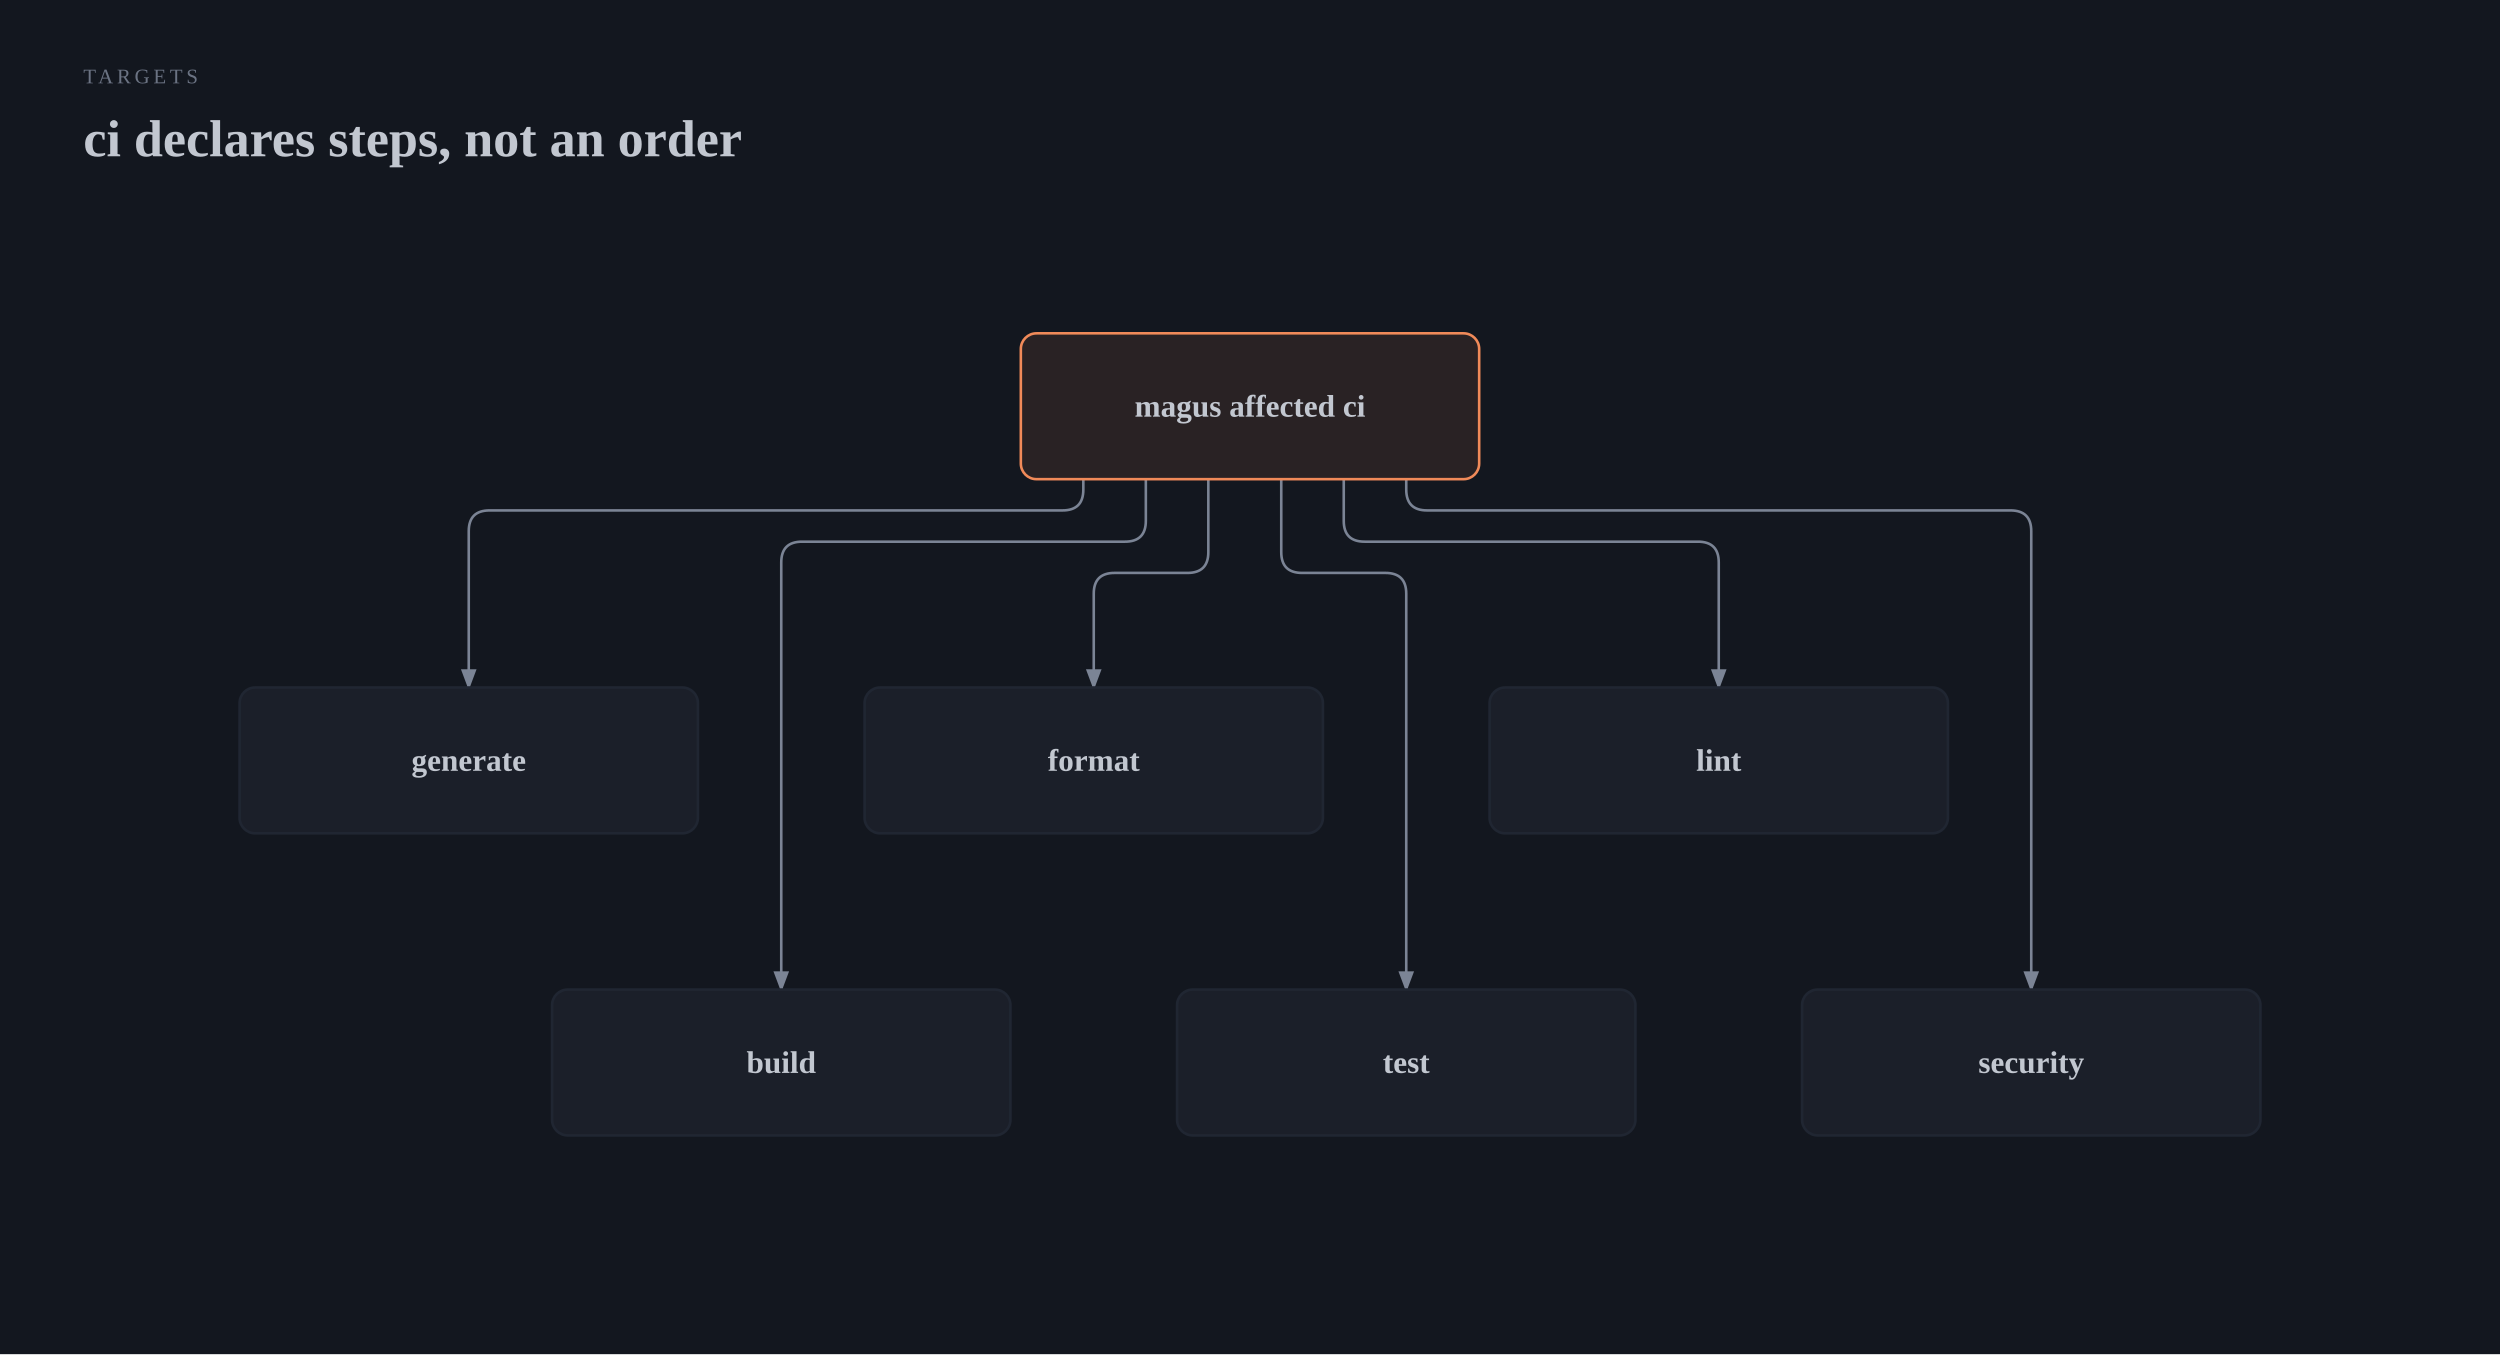
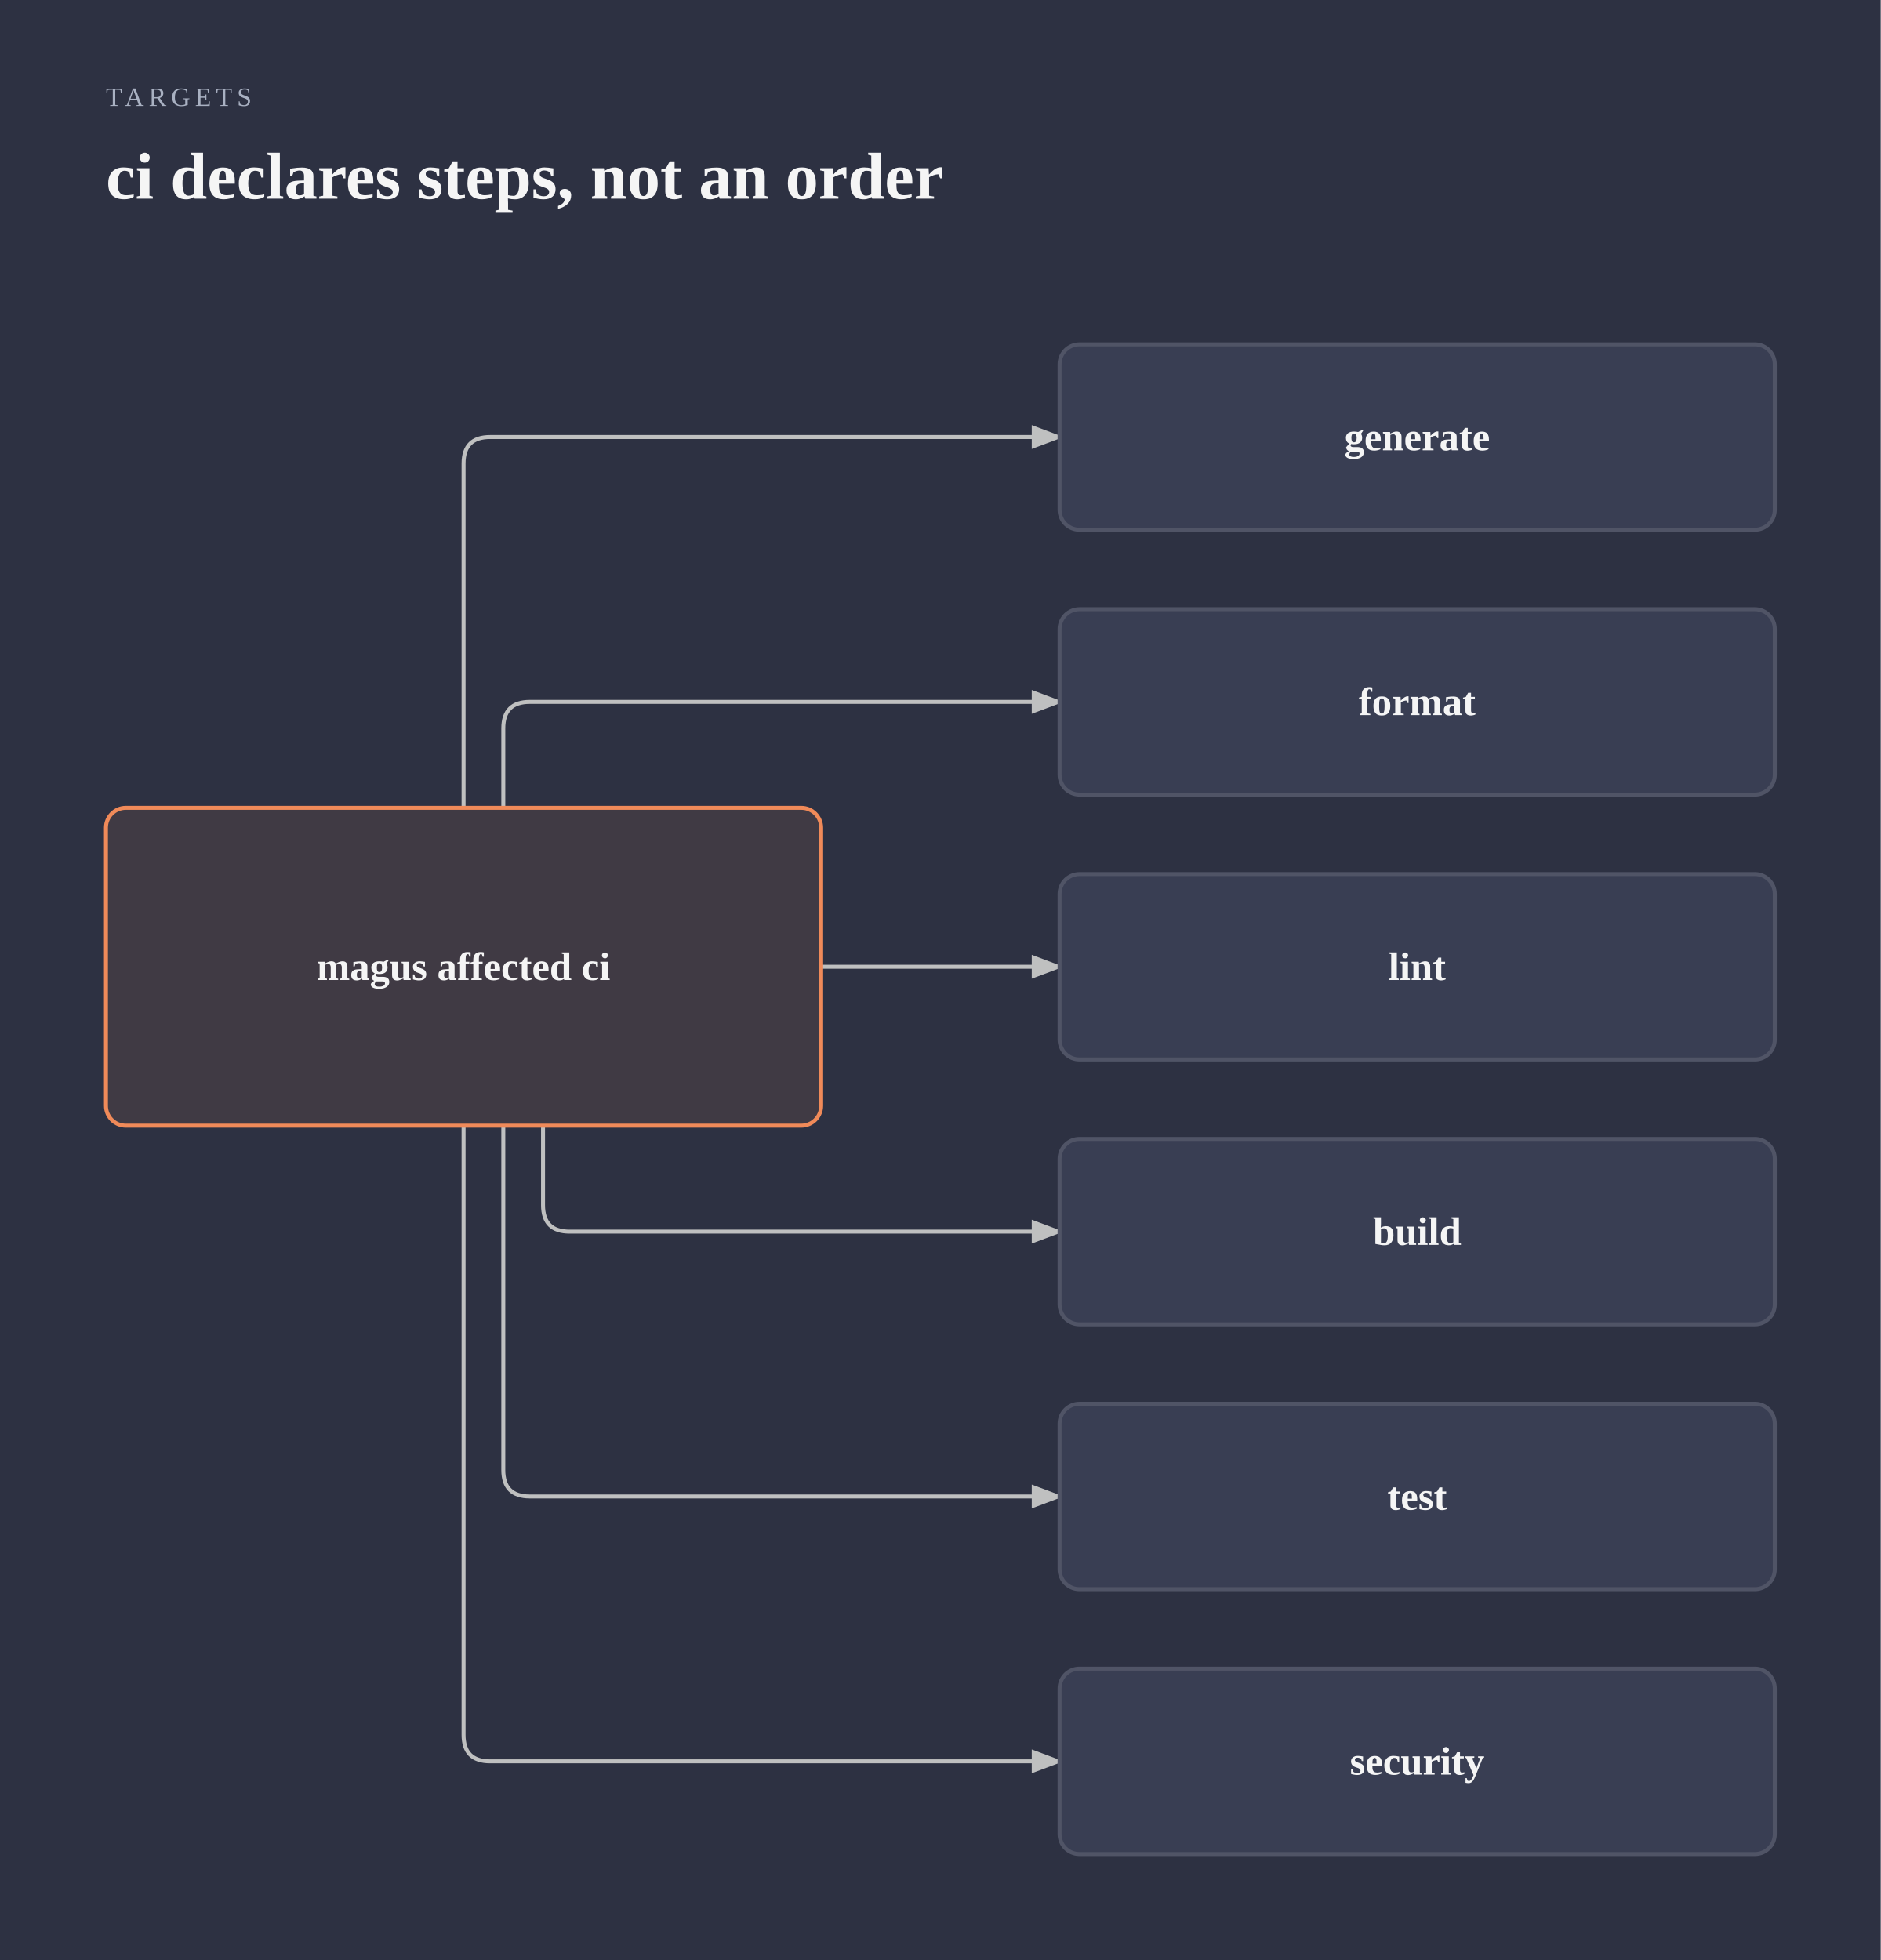
- <svg xmlns="http://www.w3.org/2000/svg" viewBox="0 0 960 520" width="960" height="520" role="img" aria-labelledby="ci-pipeline-title ci-pipeline-desc" class="magus-diagram">
+ <svg xmlns="http://www.w3.org/2000/svg" viewBox="0 0 568 592" width="568" height="592" role="img" aria-labelledby="ci-pipeline-title ci-pipeline-desc" class="magus-diagram">
  <defs>
    <marker id="ci-pipeline-arrow-default" markerWidth="8" markerHeight="6" refX="7" refY="3" orient="auto">
-       <polygon points="0 0, 8 3, 0 6" fill="#7b8495" />
+       <polygon points="0 0, 8 3, 0 6" fill="#bfc0c0" />
    </marker>
    <marker id="ci-pipeline-arrow-accent" markerWidth="8" markerHeight="6" refX="7" refY="3" orient="auto">
      <polygon points="0 0, 8 3, 0 6" fill="#f08a59" />
    </marker>
    <marker id="ci-pipeline-arrow-link" markerWidth="8" markerHeight="6" refX="7" refY="3" orient="auto">
      <polygon points="0 0, 8 3, 0 6" fill="#6a95d8" />
    </marker>
  </defs>
-   <rect width="100%" height="100%" fill="#13171f" />
-   <text x="32" y="32" fill="#6b7383" font-size="8" font-family="var(--pico-font-family-monospace, monospace)" style="font-variant-ligatures:none" letter-spacing="0.18em">TARGETS</text>
-   <text x="32" y="60" fill="#c2c7d0" font-size="20" font-weight="600" font-family="var(--pico-font-family, sans-serif)">ci declares steps, not an order</text>
+   <rect width="100%" height="100%" fill="#2d3142" />
+   <text x="32" y="32" fill="#a9b1c2" font-size="8" font-family="var(--pico-font-family-monospace, monospace)" style="font-variant-ligatures:none" letter-spacing="0.18em">TARGETS</text>
+   <text x="32" y="60" fill="#f5f5f5" font-size="20" font-weight="600" font-family="var(--pico-font-family, sans-serif)">ci declares steps, not an order</text>
  <g transform="translate(0,40)">
-     <path d="M 416 144 L 416 148 Q 416 156 408 156 L 188 156 Q 180 156 180 164 L 180 224" fill="none" stroke="#7b8495" stroke-width="1" marker-end="url(#ci-pipeline-arrow-default)" />
-     <path d="M 440 144 L 440 160 Q 440 168 432 168 L 308 168 Q 300 168 300 176 L 300 340" fill="none" stroke="#7b8495" stroke-width="1" marker-end="url(#ci-pipeline-arrow-default)" />
-     <path d="M 464 144 L 464 172 Q 464 180 456 180 L 428 180 Q 420 180 420 188 L 420 224" fill="none" stroke="#7b8495" stroke-width="1" marker-end="url(#ci-pipeline-arrow-default)" />
-     <path d="M 492 144 L 492 172 Q 492 180 500 180 L 532 180 Q 540 180 540 188 L 540 340" fill="none" stroke="#7b8495" stroke-width="1" marker-end="url(#ci-pipeline-arrow-default)" />
-     <path d="M 516 144 L 516 160 Q 516 168 524 168 L 652 168 Q 660 168 660 176 L 660 224" fill="none" stroke="#7b8495" stroke-width="1" marker-end="url(#ci-pipeline-arrow-default)" />
-     <path d="M 540 144 L 540 148 Q 540 156 548 156 L 772 156 Q 780 156 780 164 L 780 340" fill="none" stroke="#7b8495" stroke-width="1" marker-end="url(#ci-pipeline-arrow-default)" />
-     <rect x="392" y="88" width="176" height="56" rx="6" fill="#13171f" />
-     <rect x="392" y="88" width="176" height="56" rx="6" fill="rgba(240,138,89,0.10)" stroke="#f08a59" stroke-width="1" />
-     <text x="480" y="120" fill="#c2c7d0" font-size="12" font-weight="600" font-family="var(--pico-font-family, sans-serif)" text-anchor="middle">magus affected ci</text>
-     <rect x="92" y="224" width="176" height="56" rx="6" fill="#13171f" />
-     <rect x="92" y="224" width="176" height="56" rx="6" fill="#1b1f29" stroke="#202632" stroke-width="1" />
-     <text x="180" y="256" fill="#c2c7d0" font-size="12" font-weight="600" font-family="var(--pico-font-family, sans-serif)" text-anchor="middle">generate</text>
-     <rect x="332" y="224" width="176" height="56" rx="6" fill="#13171f" />
-     <rect x="332" y="224" width="176" height="56" rx="6" fill="#1b1f29" stroke="#202632" stroke-width="1" />
-     <text x="420" y="256" fill="#c2c7d0" font-size="12" font-weight="600" font-family="var(--pico-font-family, sans-serif)" text-anchor="middle">format</text>
-     <rect x="572" y="224" width="176" height="56" rx="6" fill="#13171f" />
-     <rect x="572" y="224" width="176" height="56" rx="6" fill="#1b1f29" stroke="#202632" stroke-width="1" />
-     <text x="660" y="256" fill="#c2c7d0" font-size="12" font-weight="600" font-family="var(--pico-font-family, sans-serif)" text-anchor="middle">lint</text>
-     <rect x="212" y="340" width="176" height="56" rx="6" fill="#13171f" />
-     <rect x="212" y="340" width="176" height="56" rx="6" fill="#1b1f29" stroke="#202632" stroke-width="1" />
-     <text x="300" y="372" fill="#c2c7d0" font-size="12" font-weight="600" font-family="var(--pico-font-family, sans-serif)" text-anchor="middle">build</text>
-     <rect x="452" y="340" width="176" height="56" rx="6" fill="#13171f" />
-     <rect x="452" y="340" width="176" height="56" rx="6" fill="#1b1f29" stroke="#202632" stroke-width="1" />
-     <text x="540" y="372" fill="#c2c7d0" font-size="12" font-weight="600" font-family="var(--pico-font-family, sans-serif)" text-anchor="middle">test</text>
-     <rect x="692" y="340" width="176" height="56" rx="6" fill="#13171f" />
-     <rect x="692" y="340" width="176" height="56" rx="6" fill="#1b1f29" stroke="#202632" stroke-width="1" />
-     <text x="780" y="372" fill="#c2c7d0" font-size="12" font-weight="600" font-family="var(--pico-font-family, sans-serif)" text-anchor="middle">security</text>
+     <path data-edge="external:magus affected ci-&gt;external:generate" id="ci-pipeline-edge-external_3amagus_20affected_20ci-external_3agenerate" d="M 140 204 L 140 100 Q 140 92 148 92 L 320 92" fill="none" stroke="#bfc0c0" stroke-width="1.2" marker-end="url(#ci-pipeline-arrow-default)" />
+     <path data-edge="external:magus affected ci-&gt;external:format" id="ci-pipeline-edge-external_3amagus_20affected_20ci-external_3aformat" d="M 152 204 L 152 180 Q 152 172 160 172 L 320 172" fill="none" stroke="#bfc0c0" stroke-width="1.2" marker-end="url(#ci-pipeline-arrow-default)" />
+     <path data-edge="external:magus affected ci-&gt;external:lint" id="ci-pipeline-edge-external_3amagus_20affected_20ci-external_3alint" d="M 248 252 L 320 252" fill="none" stroke="#bfc0c0" stroke-width="1.2" marker-end="url(#ci-pipeline-arrow-default)" />
+     <path data-edge="external:magus affected ci-&gt;external:build" id="ci-pipeline-edge-external_3amagus_20affected_20ci-external_3abuild" d="M 164 300 L 164 324 Q 164 332 172 332 L 320 332" fill="none" stroke="#bfc0c0" stroke-width="1.2" marker-end="url(#ci-pipeline-arrow-default)" />
+     <path data-edge="external:magus affected ci-&gt;external:test" id="ci-pipeline-edge-external_3amagus_20affected_20ci-external_3atest" d="M 152 300 L 152 404 Q 152 412 160 412 L 320 412" fill="none" stroke="#bfc0c0" stroke-width="1.2" marker-end="url(#ci-pipeline-arrow-default)" />
+     <path data-edge="external:magus affected ci-&gt;external:security" id="ci-pipeline-edge-external_3amagus_20affected_20ci-external_3asecurity" d="M 140 300 L 140 484 Q 140 492 148 492 L 320 492" fill="none" stroke="#bfc0c0" stroke-width="1.2" marker-end="url(#ci-pipeline-arrow-default)" />
+     <g data-node="external:magus affected ci">
+       <rect x="32" y="204" width="216" height="96" rx="6" fill="#2d3142" />
+       <rect x="32" y="204" width="216" height="96" rx="6" fill="#403a44" stroke="#f08a59" stroke-width="1.2" />
+       <text x="140" y="256" fill="#f5f5f5" font-size="12" font-weight="600" font-family="var(--pico-font-family, sans-serif)" text-anchor="middle">magus affected ci</text>
+     </g>
+     <g data-node="external:generate">
+       <rect x="320" y="64" width="216" height="56" rx="6" fill="#2d3142" />
+       <rect x="320" y="64" width="216" height="56" rx="6" fill="#393e53" stroke="#505466" stroke-width="1.2" />
+       <text x="428" y="96" fill="#f5f5f5" font-size="12" font-weight="600" font-family="var(--pico-font-family, sans-serif)" text-anchor="middle">generate</text>
+     </g>
+     <g data-node="external:format">
+       <rect x="320" y="144" width="216" height="56" rx="6" fill="#2d3142" />
+       <rect x="320" y="144" width="216" height="56" rx="6" fill="#393e53" stroke="#505466" stroke-width="1.2" />
+       <text x="428" y="176" fill="#f5f5f5" font-size="12" font-weight="600" font-family="var(--pico-font-family, sans-serif)" text-anchor="middle">format</text>
+     </g>
+     <g data-node="external:lint">
+       <rect x="320" y="224" width="216" height="56" rx="6" fill="#2d3142" />
+       <rect x="320" y="224" width="216" height="56" rx="6" fill="#393e53" stroke="#505466" stroke-width="1.2" />
+       <text x="428" y="256" fill="#f5f5f5" font-size="12" font-weight="600" font-family="var(--pico-font-family, sans-serif)" text-anchor="middle">lint</text>
+     </g>
+     <g data-node="external:build">
+       <rect x="320" y="304" width="216" height="56" rx="6" fill="#2d3142" />
+       <rect x="320" y="304" width="216" height="56" rx="6" fill="#393e53" stroke="#505466" stroke-width="1.2" />
+       <text x="428" y="336" fill="#f5f5f5" font-size="12" font-weight="600" font-family="var(--pico-font-family, sans-serif)" text-anchor="middle">build</text>
+     </g>
+     <g data-node="external:test">
+       <rect x="320" y="384" width="216" height="56" rx="6" fill="#2d3142" />
+       <rect x="320" y="384" width="216" height="56" rx="6" fill="#393e53" stroke="#505466" stroke-width="1.2" />
+       <text x="428" y="416" fill="#f5f5f5" font-size="12" font-weight="600" font-family="var(--pico-font-family, sans-serif)" text-anchor="middle">test</text>
+     </g>
+     <g data-node="external:security">
+       <rect x="320" y="464" width="216" height="56" rx="6" fill="#2d3142" />
+       <rect x="320" y="464" width="216" height="56" rx="6" fill="#393e53" stroke="#505466" stroke-width="1.2" />
+       <text x="428" y="496" fill="#f5f5f5" font-size="12" font-weight="600" font-family="var(--pico-font-family, sans-serif)" text-anchor="middle">security</text>
+     </g>
  </g>
</svg>
